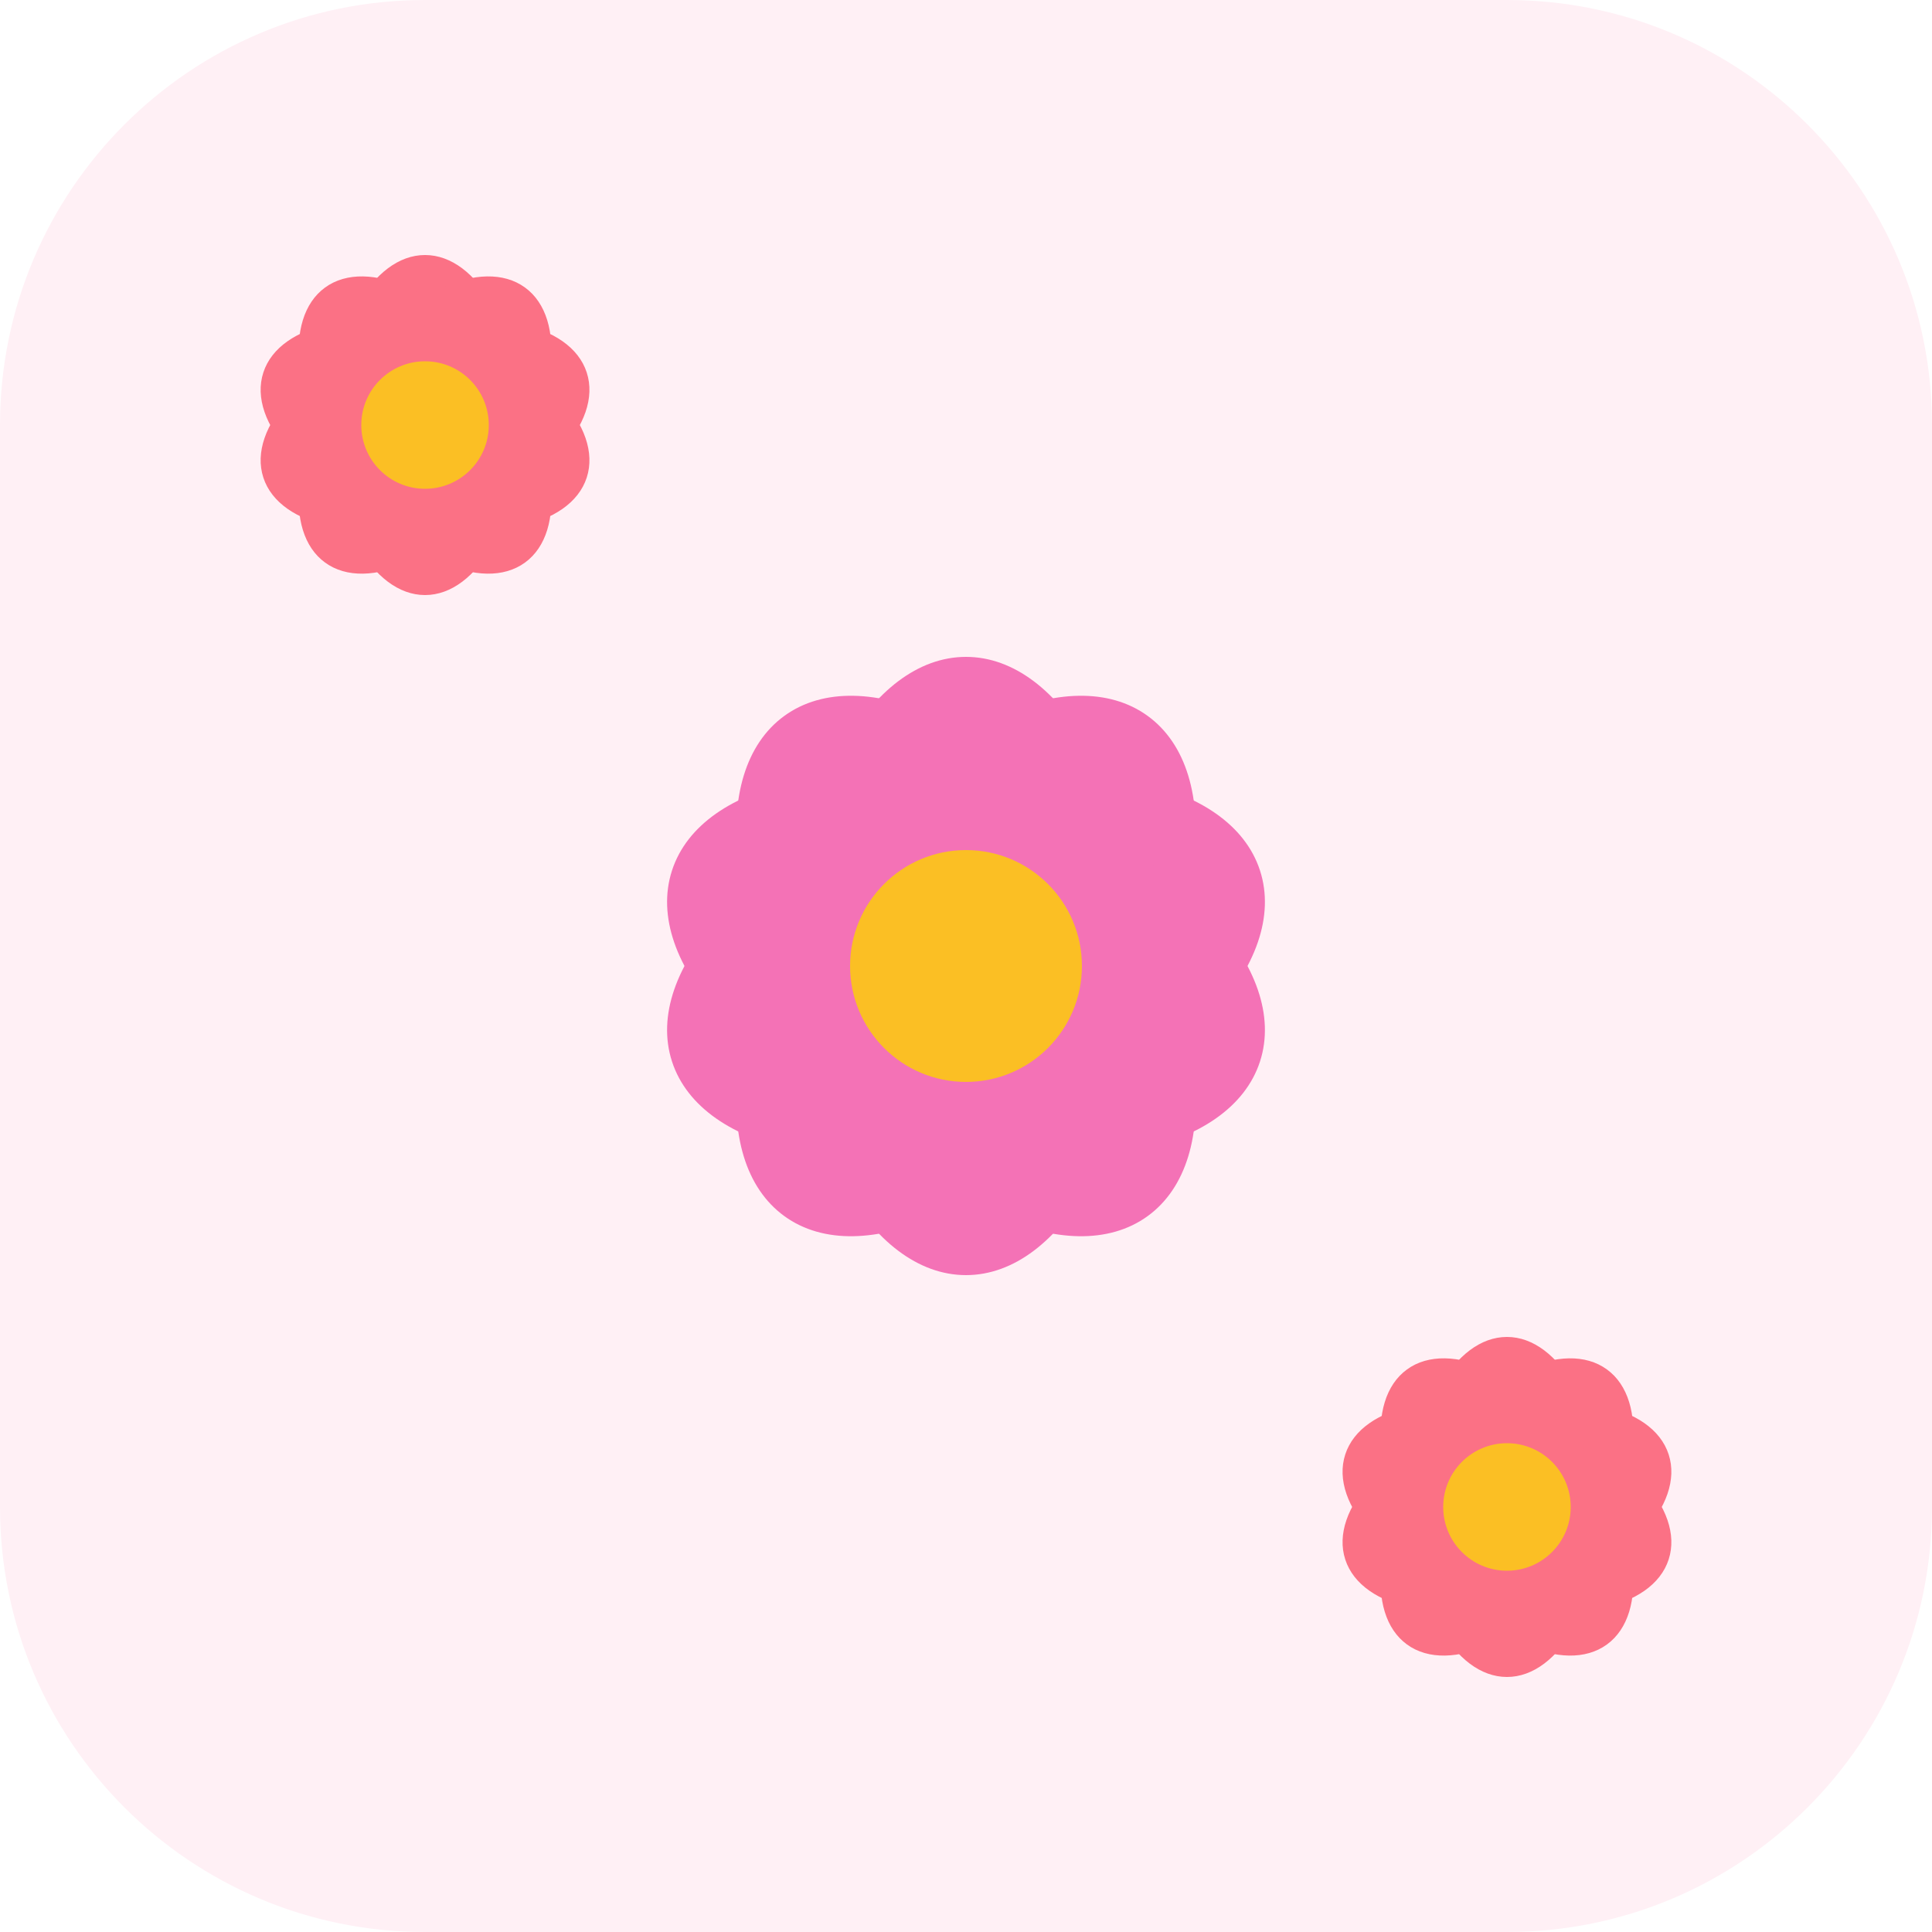
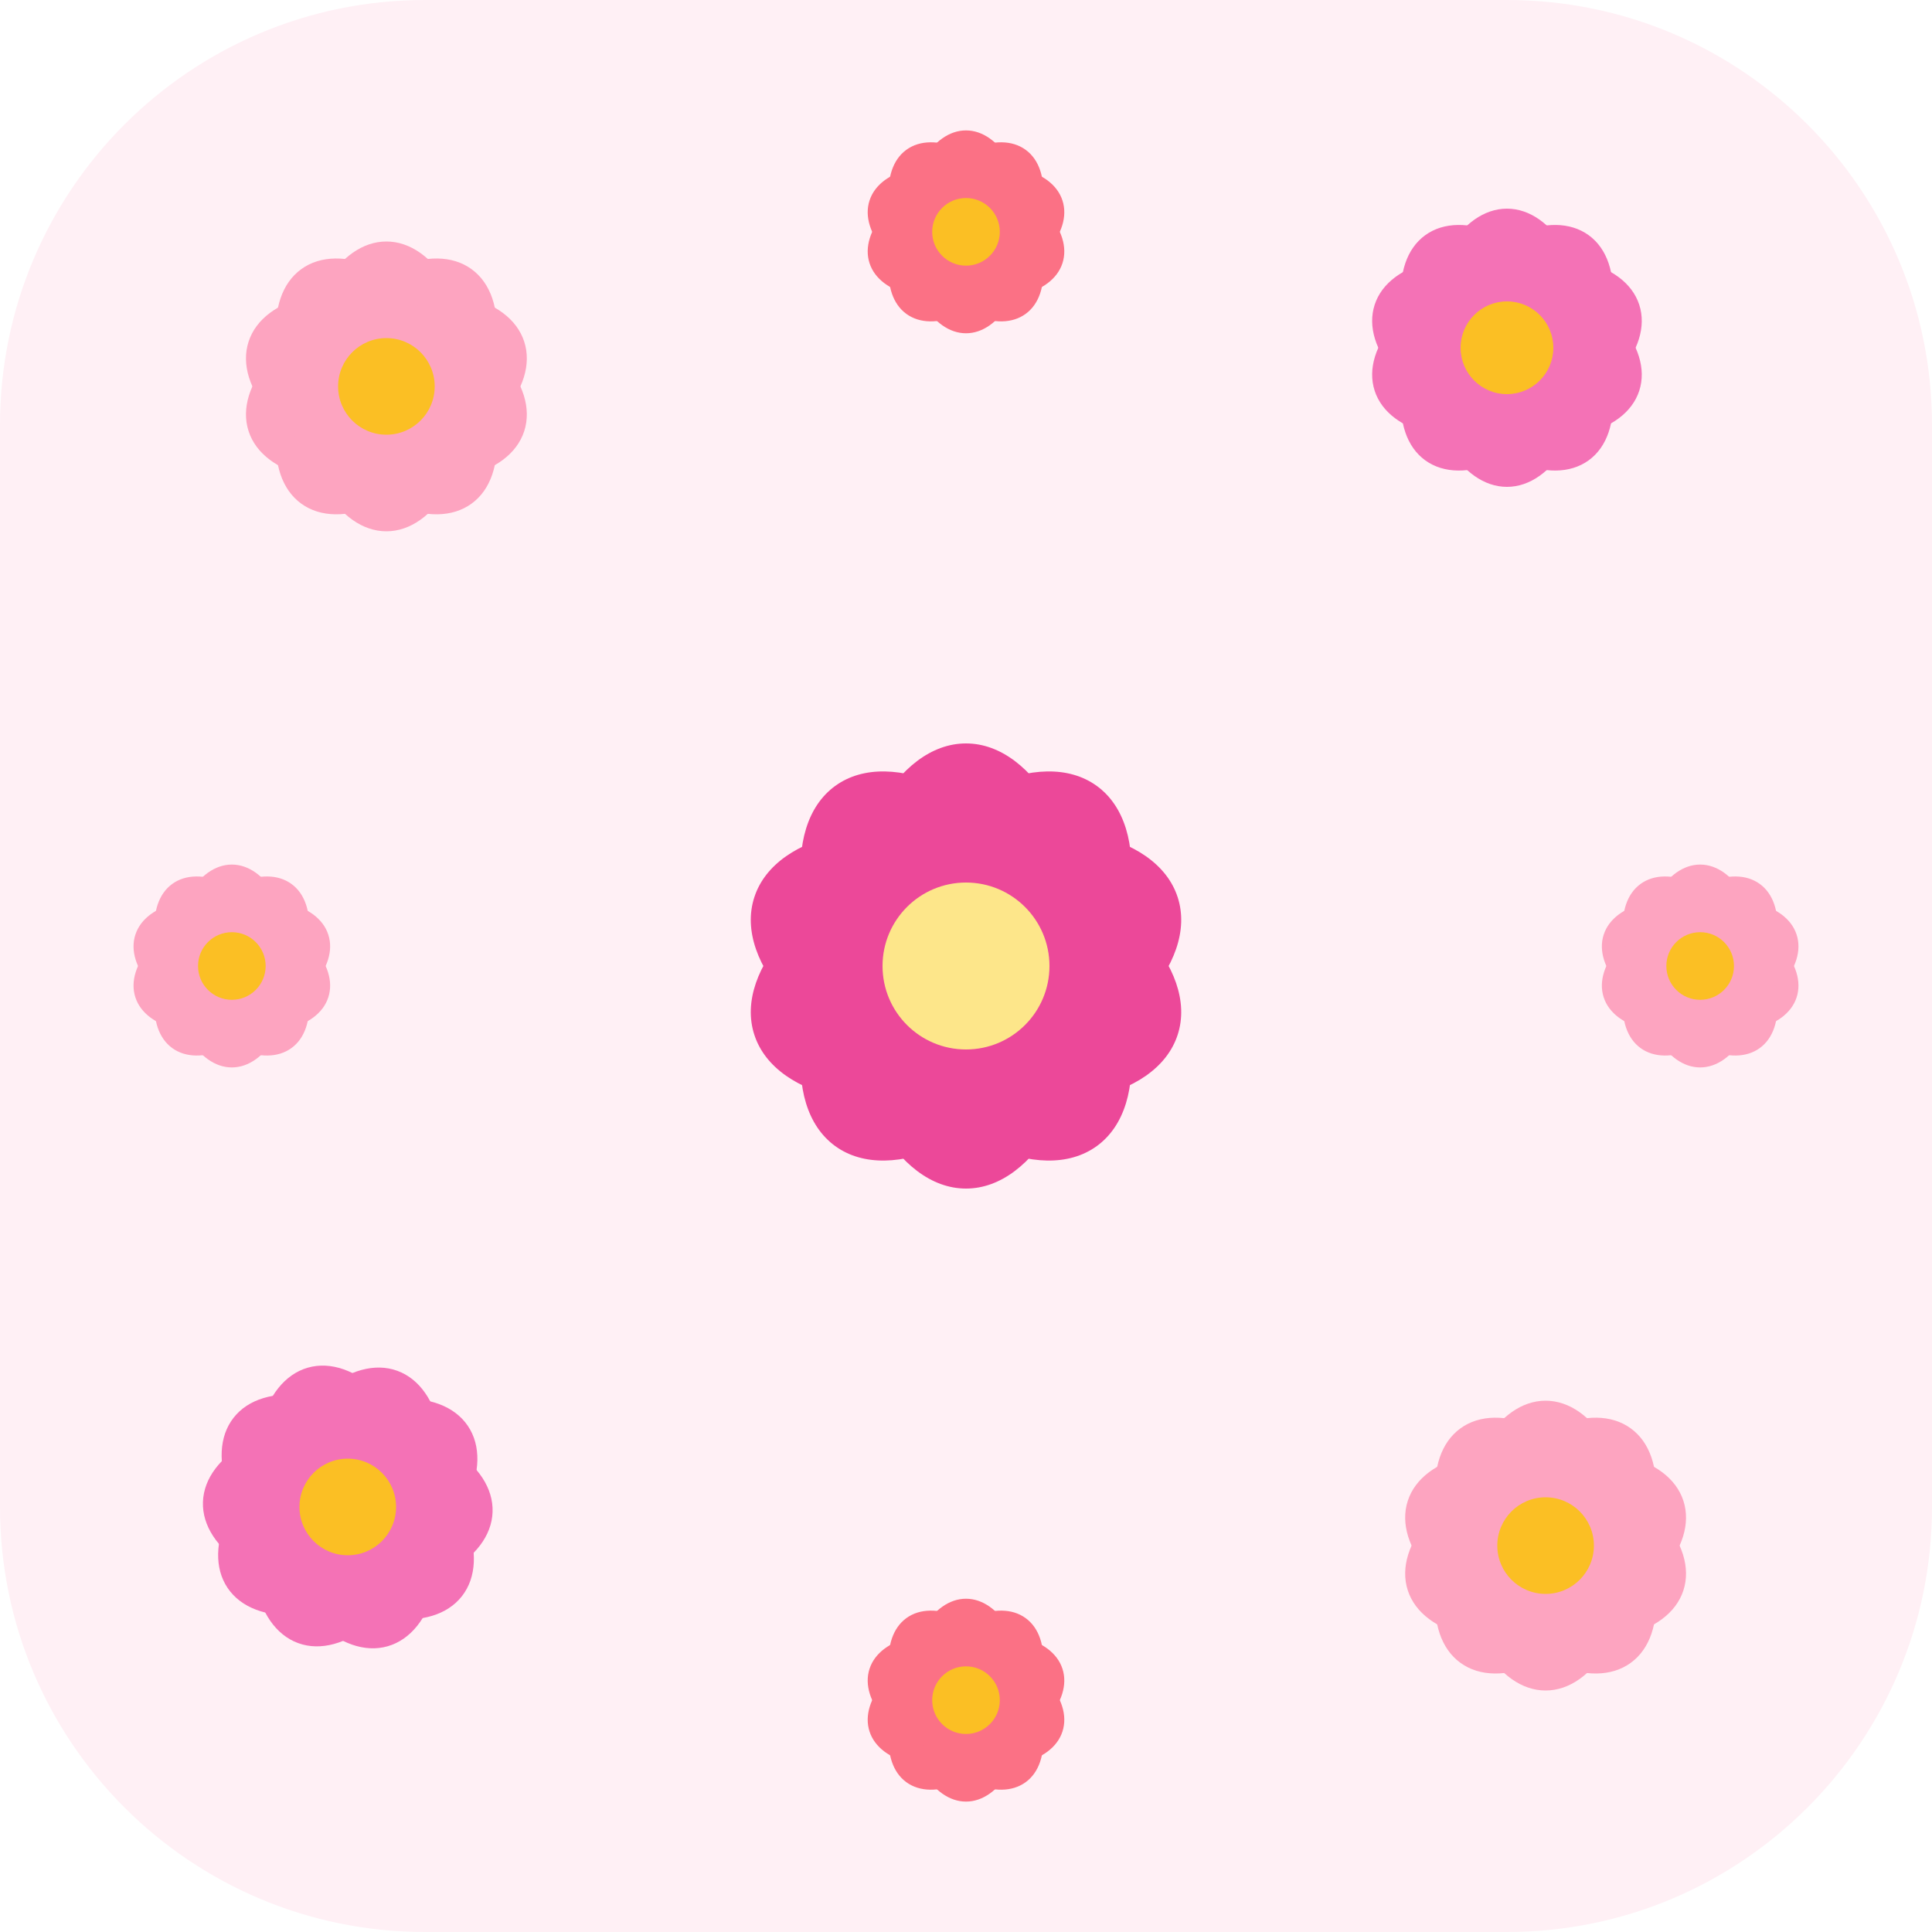
<svg xmlns="http://www.w3.org/2000/svg" viewBox="0 0 100 100">
  <rect width="100" height="100" rx="22" fill="#fff0f5" />
-   <g transform="translate(50,50)">
-     <ellipse rx="9" ry="16" fill="#f472b6" transform="rotate(0)" />
-     <ellipse rx="9" ry="16" fill="#f472b6" transform="rotate(72)" />
-     <ellipse rx="9" ry="16" fill="#f472b6" transform="rotate(144)" />
-     <ellipse rx="9" ry="16" fill="#f472b6" transform="rotate(216)" />
-     <ellipse rx="9" ry="16" fill="#f472b6" transform="rotate(288)" />
-     <circle r="6" fill="#fbbf24" />
+   <g transform="translate(20,20) scale(0.5)">
+     <ellipse rx="9" ry="15" fill="#fda4c0" transform="rotate(0)" />
+     <ellipse rx="9" ry="15" fill="#fda4c0" transform="rotate(72)" />
+     <ellipse rx="9" ry="15" fill="#fda4c0" transform="rotate(144)" />
+     <ellipse rx="9" ry="15" fill="#fda4c0" transform="rotate(216)" />
+     <ellipse rx="9" ry="15" fill="#fda4c0" transform="rotate(288)" />
+     <circle r="5" fill="#fbbf24" />
  </g>
-   <g transform="translate(22,22) scale(0.55)">
-     <ellipse rx="9" ry="16" fill="#fb7185" transform="rotate(0)" />
-     <ellipse rx="9" ry="16" fill="#fb7185" transform="rotate(72)" />
-     <ellipse rx="9" ry="16" fill="#fb7185" transform="rotate(144)" />
-     <ellipse rx="9" ry="16" fill="#fb7185" transform="rotate(216)" />
-     <ellipse rx="9" ry="16" fill="#fb7185" transform="rotate(288)" />
-     <circle r="6" fill="#fbbf24" />
+   <g transform="translate(78,18) scale(0.48)">
+     <ellipse rx="9" ry="15" fill="#f472b6" transform="rotate(36)" />
+     <ellipse rx="9" ry="15" fill="#f472b6" transform="rotate(108)" />
+     <ellipse rx="9" ry="15" fill="#f472b6" transform="rotate(180)" />
+     <ellipse rx="9" ry="15" fill="#f472b6" transform="rotate(252)" />
+     <ellipse rx="9" ry="15" fill="#f472b6" transform="rotate(324)" />
+     <circle r="5" fill="#fbbf24" />
  </g>
-   <g transform="translate(78,78) scale(0.55)">
-     <ellipse rx="9" ry="16" fill="#fb7185" transform="rotate(36)" />
-     <ellipse rx="9" ry="16" fill="#fb7185" transform="rotate(108)" />
-     <ellipse rx="9" ry="16" fill="#fb7185" transform="rotate(180)" />
-     <ellipse rx="9" ry="16" fill="#fb7185" transform="rotate(252)" />
-     <ellipse rx="9" ry="16" fill="#fb7185" transform="rotate(324)" />
-     <circle r="6" fill="#fbbf24" />
+   <g transform="translate(50,50) scale(0.72)">
+     <ellipse rx="9" ry="16" fill="#ec4899" transform="rotate(0)" />
+     <ellipse rx="9" ry="16" fill="#ec4899" transform="rotate(72)" />
+     <ellipse rx="9" ry="16" fill="#ec4899" transform="rotate(144)" />
+     <ellipse rx="9" ry="16" fill="#ec4899" transform="rotate(216)" />
+     <ellipse rx="9" ry="16" fill="#ec4899" transform="rotate(288)" />
+     <circle r="6" fill="#fde68a" />
+   </g>
+   <g transform="translate(18,78) scale(0.5)">
+     <ellipse rx="9" ry="15" fill="#f472b6" transform="rotate(20)" />
+     <ellipse rx="9" ry="15" fill="#f472b6" transform="rotate(92)" />
+     <ellipse rx="9" ry="15" fill="#f472b6" transform="rotate(164)" />
+     <ellipse rx="9" ry="15" fill="#f472b6" transform="rotate(236)" />
+     <ellipse rx="9" ry="15" fill="#f472b6" transform="rotate(308)" />
+     <circle r="5" fill="#fbbf24" />
+   </g>
+   <g transform="translate(80,80) scale(0.5)">
+     <ellipse rx="9" ry="15" fill="#fda4c0" transform="rotate(0)" />
+     <ellipse rx="9" ry="15" fill="#fda4c0" transform="rotate(72)" />
+     <ellipse rx="9" ry="15" fill="#fda4c0" transform="rotate(144)" />
+     <ellipse rx="9" ry="15" fill="#fda4c0" transform="rotate(216)" />
+     <ellipse rx="9" ry="15" fill="#fda4c0" transform="rotate(288)" />
+     <circle r="5" fill="#fbbf24" />
+   </g>
+   <g transform="translate(50,12) scale(0.35)">
+     <ellipse rx="9" ry="15" fill="#fb7185" transform="rotate(0)" />
+     <ellipse rx="9" ry="15" fill="#fb7185" transform="rotate(72)" />
+     <ellipse rx="9" ry="15" fill="#fb7185" transform="rotate(144)" />
+     <ellipse rx="9" ry="15" fill="#fb7185" transform="rotate(216)" />
+     <ellipse rx="9" ry="15" fill="#fb7185" transform="rotate(288)" />
+     <circle r="5" fill="#fbbf24" />
+   </g>
+   <g transform="translate(50,88) scale(0.35)">
+     <ellipse rx="9" ry="15" fill="#fb7185" transform="rotate(36)" />
+     <ellipse rx="9" ry="15" fill="#fb7185" transform="rotate(108)" />
+     <ellipse rx="9" ry="15" fill="#fb7185" transform="rotate(180)" />
+     <ellipse rx="9" ry="15" fill="#fb7185" transform="rotate(252)" />
+     <ellipse rx="9" ry="15" fill="#fb7185" transform="rotate(324)" />
+     <circle r="5" fill="#fbbf24" />
+   </g>
+   <g transform="translate(12,50) scale(0.35)">
+     <ellipse rx="9" ry="15" fill="#fda4c0" transform="rotate(0)" />
+     <ellipse rx="9" ry="15" fill="#fda4c0" transform="rotate(72)" />
+     <ellipse rx="9" ry="15" fill="#fda4c0" transform="rotate(144)" />
+     <ellipse rx="9" ry="15" fill="#fda4c0" transform="rotate(216)" />
+     <ellipse rx="9" ry="15" fill="#fda4c0" transform="rotate(288)" />
+     <circle r="5" fill="#fbbf24" />
+   </g>
+   <g transform="translate(88,50) scale(0.35)">
+     <ellipse rx="9" ry="15" fill="#fda4c0" transform="rotate(36)" />
+     <ellipse rx="9" ry="15" fill="#fda4c0" transform="rotate(108)" />
+     <ellipse rx="9" ry="15" fill="#fda4c0" transform="rotate(180)" />
+     <ellipse rx="9" ry="15" fill="#fda4c0" transform="rotate(252)" />
+     <ellipse rx="9" ry="15" fill="#fda4c0" transform="rotate(324)" />
+     <circle r="5" fill="#fbbf24" />
  </g>
</svg>
